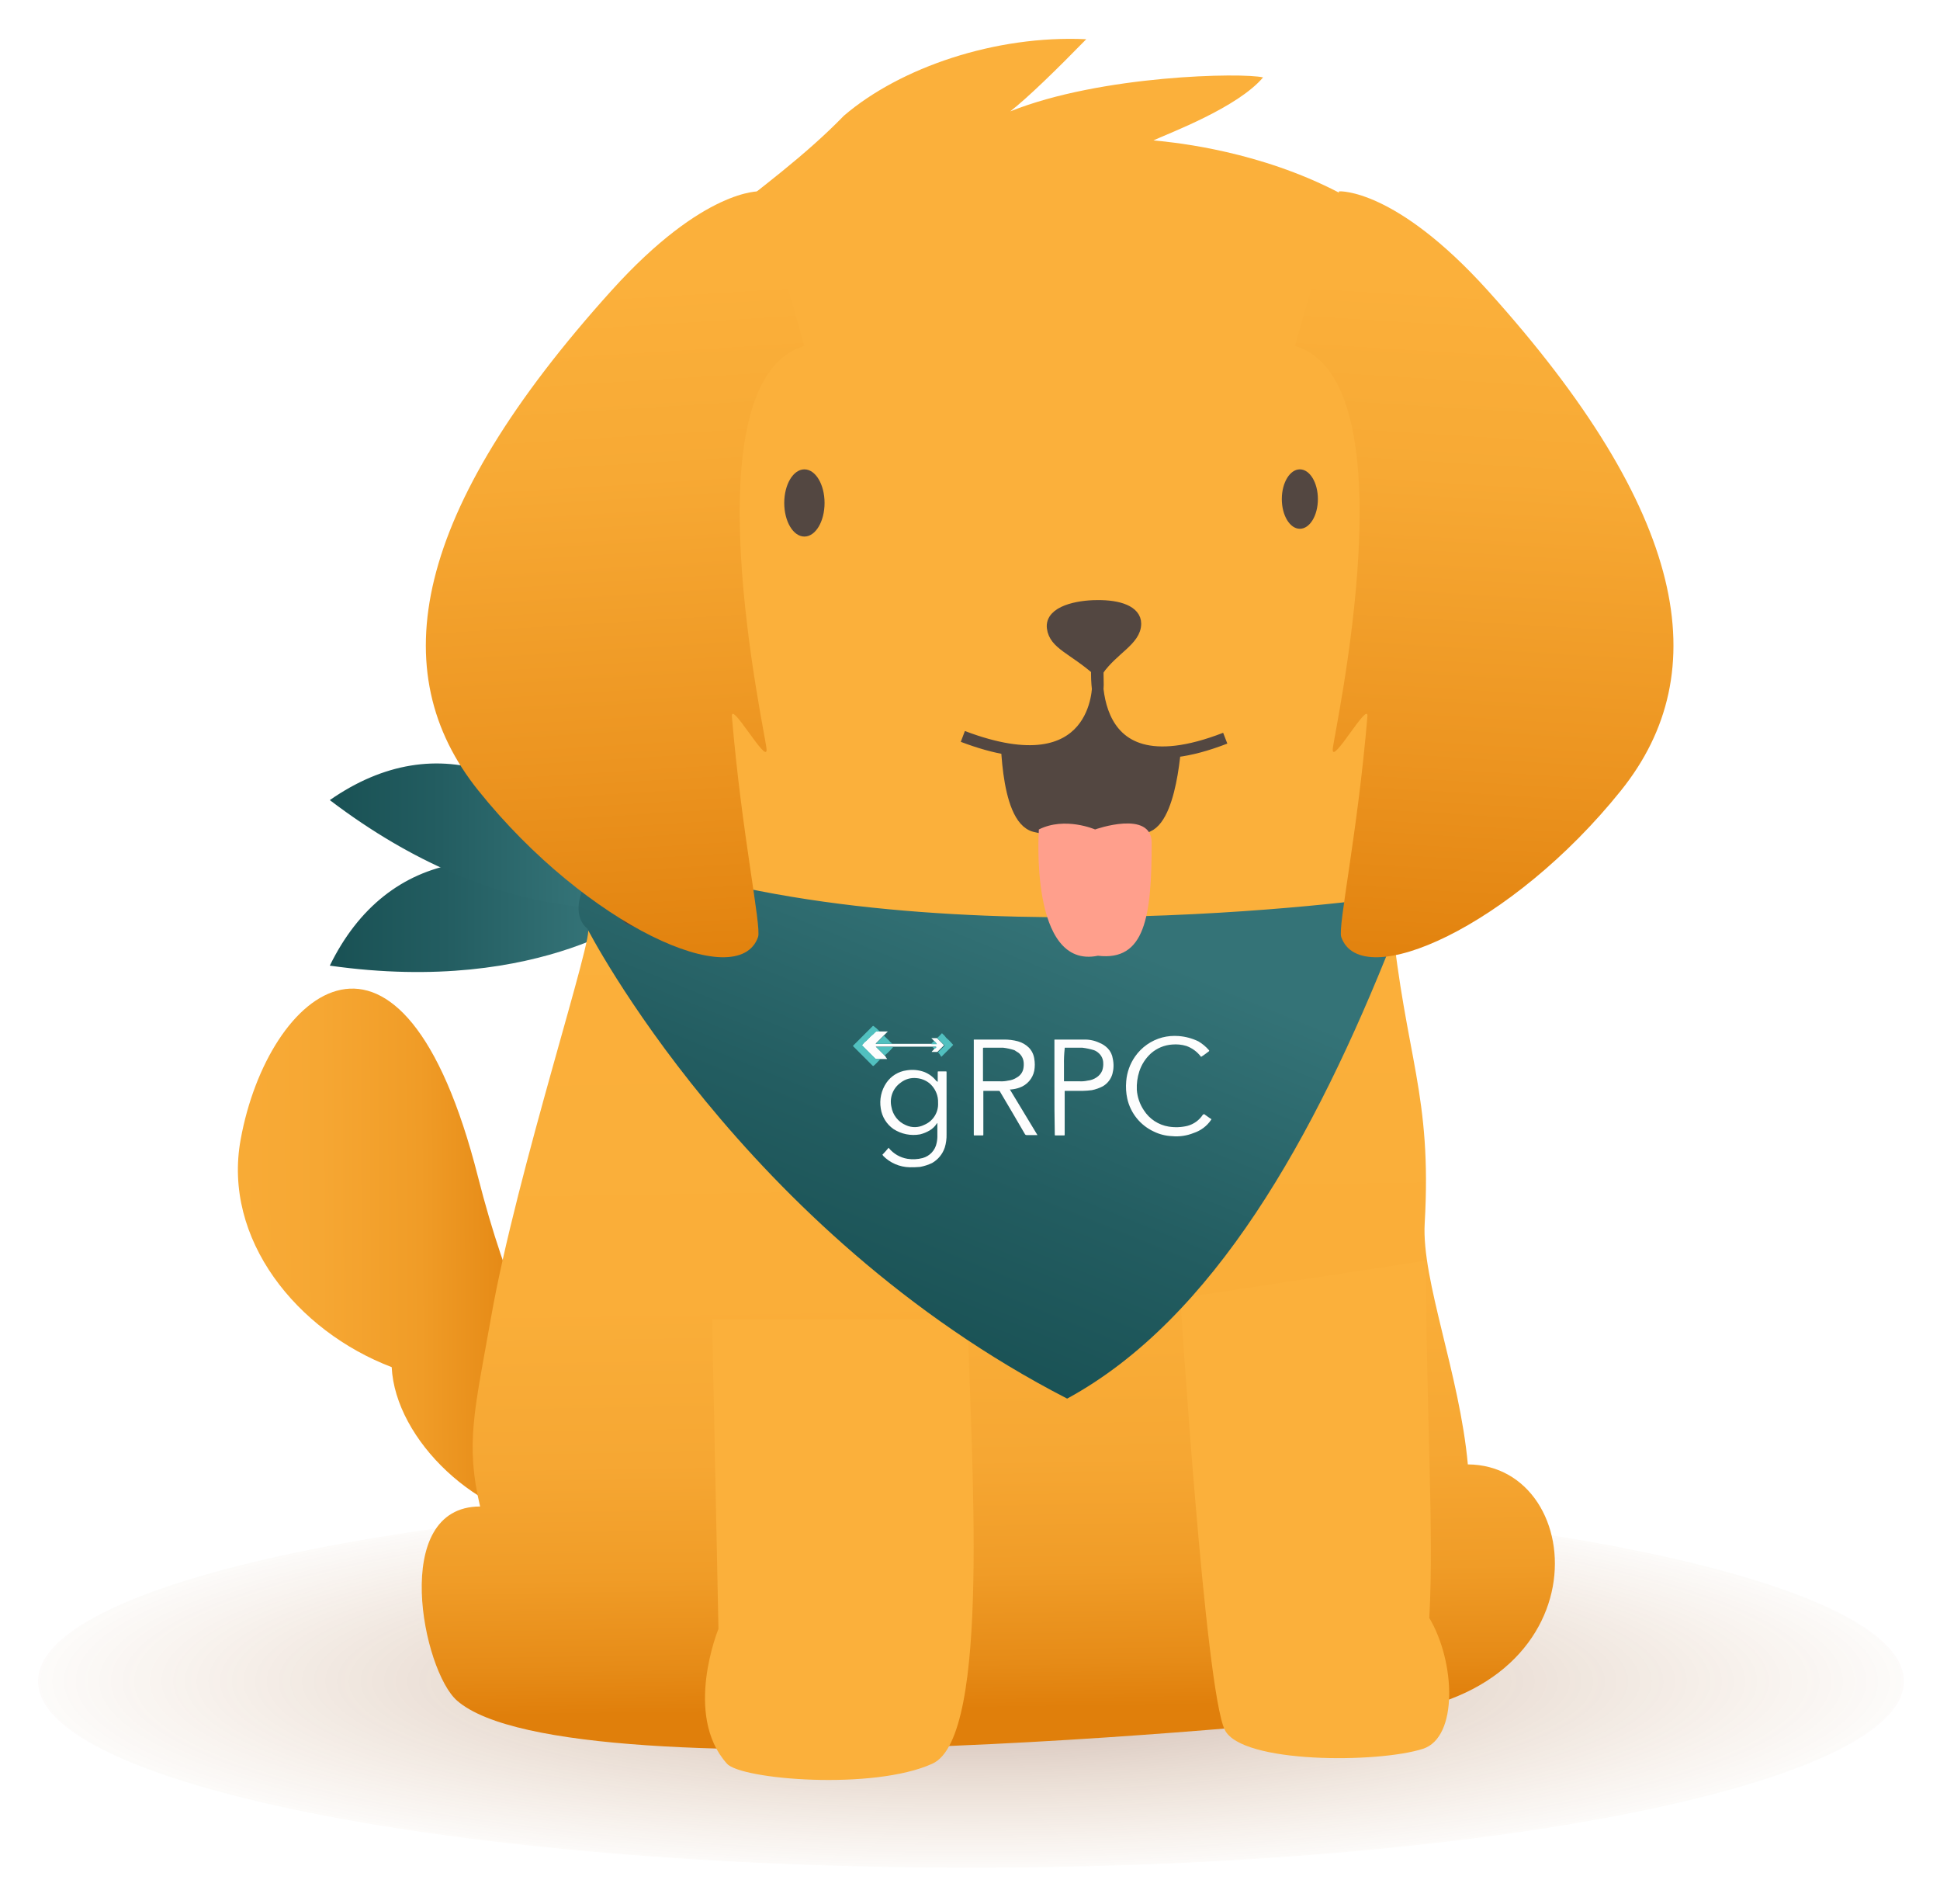
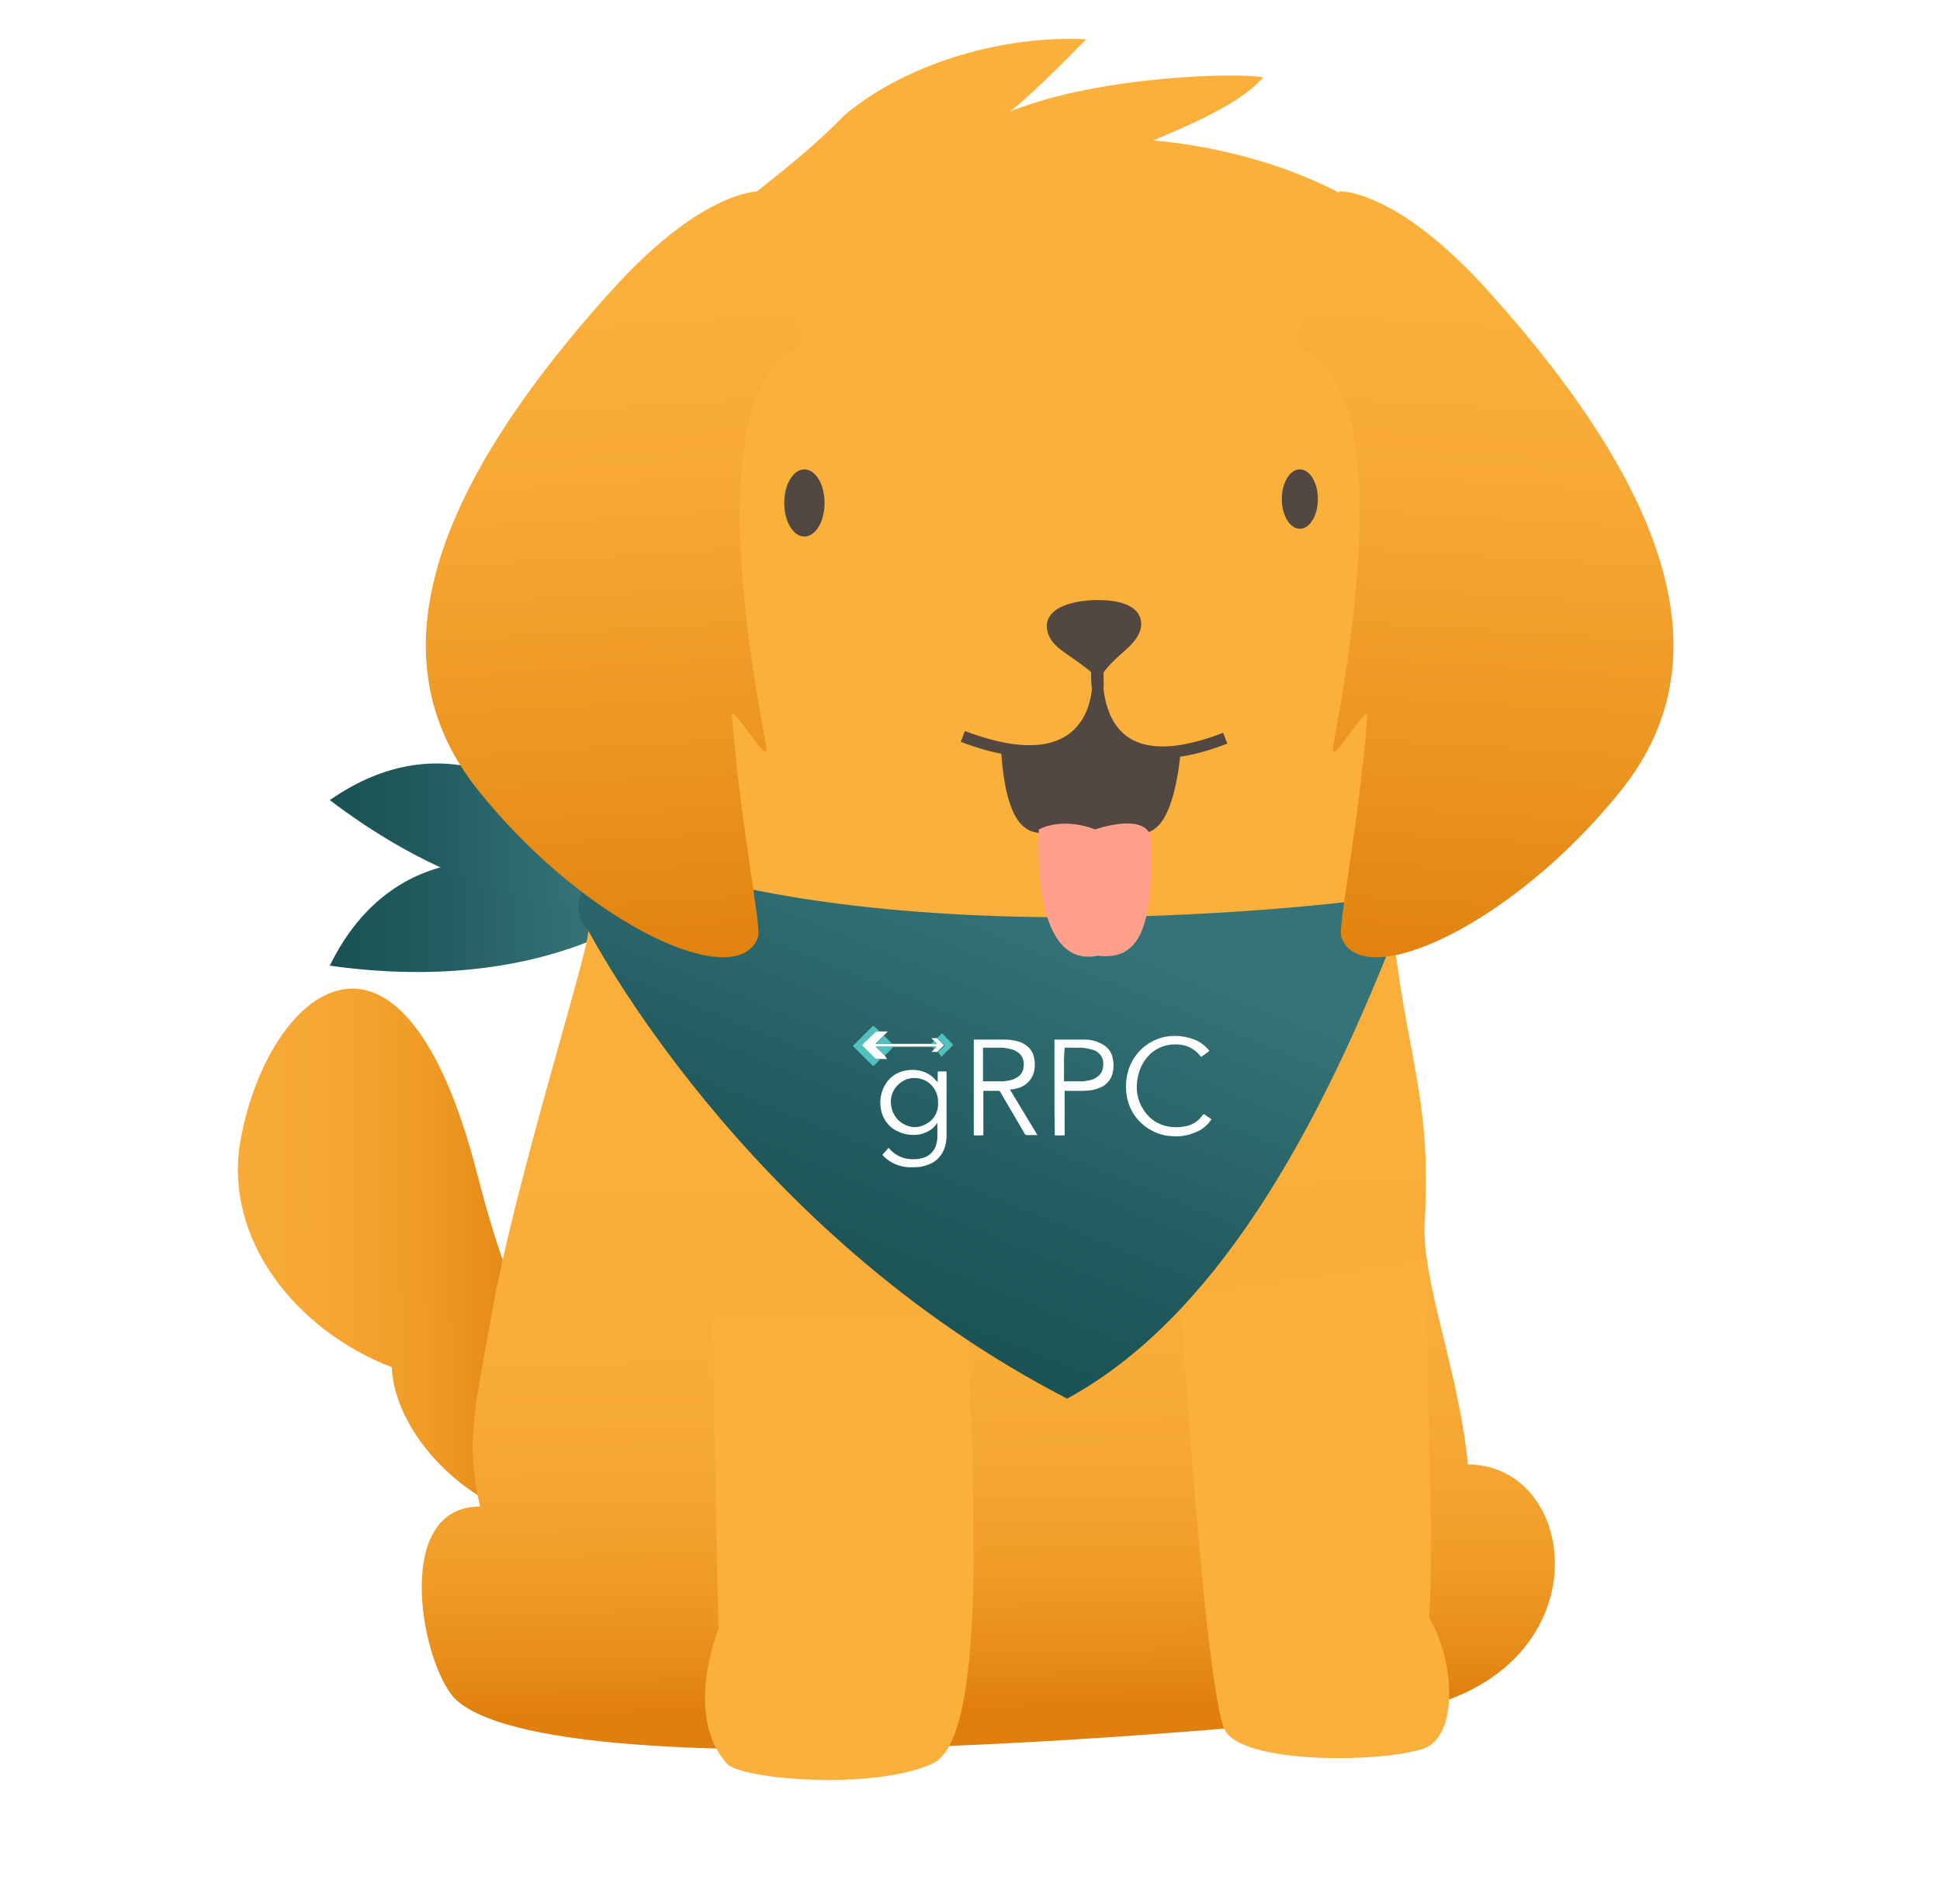
<svg xmlns="http://www.w3.org/2000/svg" xmlns:xlink="http://www.w3.org/1999/xlink" role="img" viewBox="0.33 3.83 502.84 493.34">
  <defs>
    <linearGradient id="linear-gradient" x1="85.814" x2="168.953" y1="3707.301" y2="3707.301" gradientTransform="translate(0 -3466)" gradientUnits="userSpaceOnUse">
      <stop offset="0" stop-color="#195154" />
      <stop offset=".358" stop-color="#235d61" />
      <stop offset=".813" stop-color="#347377" />
    </linearGradient>
    <linearGradient id="linear-gradient-2" x1="85.814" x2="165.653" y1="3686.405" y2="3686.405" xlink:href="#linear-gradient" />
    <linearGradient id="linear-gradient-3" x1="-888.669" x2="-613.541" y1="4129.719" y2="4176.332" gradientTransform="rotate(-9.893 -22409.739 -2461.938)" gradientUnits="userSpaceOnUse">
      <stop offset=".082" stop-color="#fbb03b" />
      <stop offset=".442" stop-color="#faae39" />
      <stop offset=".572" stop-color="#f6a733" />
      <stop offset=".665" stop-color="#f09c27" />
      <stop offset=".739" stop-color="#e68b17" />
      <stop offset=".776" stop-color="#e07f0b" />
    </linearGradient>
    <linearGradient id="linear-gradient-4" x1="252.499" x2="258.341" y1="3621.977" y2="3996.429" gradientTransform="translate(0 -3466)" gradientUnits="userSpaceOnUse">
      <stop offset=".188" stop-color="#fbb03b" />
      <stop offset=".493" stop-color="#faae39" />
      <stop offset=".603" stop-color="#f6a733" />
      <stop offset=".682" stop-color="#f09c27" />
      <stop offset=".745" stop-color="#e68b17" />
      <stop offset=".776" stop-color="#e07f0b" />
    </linearGradient>
    <linearGradient id="linear-gradient-5" x1="272.409" x2="200.67" y1="3668.001" y2="3844.228" gradientTransform="translate(0 -3466)" gradientUnits="userSpaceOnUse">
      <stop offset=".188" stop-color="#347377" />
      <stop offset=".541" stop-color="#235d61" />
      <stop offset=".82" stop-color="#195154" />
    </linearGradient>
    <linearGradient id="linear-gradient-6" x1="156.349" x2="168.587" y1="3544.097" y2="3741.566" gradientTransform="translate(0 -3466)" gradientUnits="userSpaceOnUse">
      <stop offset="0" stop-color="#fbb03b" />
      <stop offset=".252" stop-color="#f7a934" />
      <stop offset=".628" stop-color="#ec9420" />
      <stop offset=".932" stop-color="#e07f0b" />
    </linearGradient>
    <linearGradient id="linear-gradient-7" x1="-17044.662" x2="-17032.424" y1="3544.094" y2="3741.562" gradientTransform="matrix(-1 0 0 1 -16656.22 -3466)" xlink:href="#linear-gradient-6" />
-     <radialGradient id="radial-gradient" cx="-1629.679" cy="18532.1" r="204.403" gradientTransform="matrix(1.2614 0 0 .2551 2307.677 -4288.045)" gradientUnits="userSpaceOnUse">
+     <radialGradient id="radial-gradient" cx="-1629.679" cy="18532.1" r="204.403" gradientTransform="matrix(1.2614 0 0 .2551 2307.677 -4288.045)">
      <stop offset="0" stop-color="#360000" />
      <stop offset=".006" stop-color="#370100" stop-opacity=".994" />
      <stop offset=".195" stop-color="#591a00" stop-opacity=".805" />
      <stop offset=".388" stop-color="#742d00" stop-opacity=".612" />
      <stop offset=".584" stop-color="#873b00" stop-opacity=".416" />
      <stop offset=".786" stop-color="#924300" stop-opacity=".214" />
      <stop offset="1" stop-color="#964600" stop-opacity="0" />
    </radialGradient>
-     <style>.cls-6{fill:#fbb03b}.cls-7,.cls-9{fill:#534741}.cls-9{stroke:#534741;stroke-miterlimit:10;stroke-width:3px}.cls-15{fill:#51c0bf}</style>
+     <style>
+             .cls-6{fill:#fbb03b}.cls-7,.cls-9{fill:#534741}.cls-9{stroke:#534741;stroke-miterlimit:10;stroke-width:3px}.cls-15{fill:#51c0bf}
+         </style>
  </defs>
  <path fill="url(#linear-gradient)" d="M168.953 239.117s-27.59 22.824-83.139 14.941c14.85-30.34 45.465-35.198 83.139-14.94z" />
  <path fill="url(#linear-gradient-2)" d="M165.653 238.659s-35.29 6.416-79.839-27.499c27.774-19.341 56.923-8.616 79.84 27.499z" />
  <ellipse cx="252" cy="439.493" fill="url(#radial-gradient)" rx="241.808" ry="48.307" style="isolation:isolate" opacity=".33" />
  <path fill="url(#linear-gradient-3)" d="M146.129 398.795c-21.908-1.192-43.357-21.908-44.274-40.699-24.565-9.35-43.906-33.182-39.14-59.03 7.058-38.774 41.799-67.832 61.506 9.715 14.85 58.115 36.39 78.006 60.59 79.84 24.199 1.74-12.741 31.073-38.682 10.174z" />
  <path fill="url(#linear-gradient-4)" d="M353.105 448.476s-204.501 22-234.292-3.941c-8.891-7.7-17.508-50.323 5.958-50.323-3.85-16.316-1.466-24.75 2.842-49.04 6.6-37.582 27.407-100.83 25.024-100.83 6.783-5.408 9.441-6.05 6.875-15.674C119.73 79.53 178.119 75.957 219.092 33.79c14.575-12.466 39.233-20.899 62.79-19.799-7.791 7.975-15.124 15.125-19.707 18.7 23.557-9.442 60.222-10.084 65.539-8.8-6.6 7.791-24.016 14.3-28.416 16.316 7.242.733 80.756 6.691 89.097 70.397 8.525 64.806 13.475 120.08-8.341 104.497-10.542 24.932-18.241 25.207-19.066 26.124 3.666 36.757 10.541 46.015 8.616 79.655-.825 14.666 9.075 39.14 11.183 62.423 31.899.183 36.024 62.606-27.682 65.172z" />
  <path d="M251.175 345.63c.733 35.474 6.141 108.255-9.166 115.221s-49.59 4.125-53.257 0c-11.366-12.65-2.2-34.924-2.2-34.924l-1.65-80.297" class="cls-6" />
  <ellipse cx="208.827" cy="134.163" class="cls-7" rx="5.225" ry="8.708" />
  <path d="M306.265 340.222s6.416 101.746 11.55 111.92c4.4 8.709 39.69 8.617 51.33 4.86 9.167-2.934 8.434-22.55 1.65-33.916 1.284-23.191-.824-51.424-.824-92.58" class="cls-6" />
  <path fill="url(#linear-gradient-5)" d="M152.545 244.434s40.149 78.464 124.387 121.82c37.95-20.624 64.256-67.922 84.422-118.887 6.417-9.35-1.374-11.091-1.374-11.091s-125.213 17.966-201.385-12.558c-14.024 15.308-6.05 20.716-6.05 20.716z" />
  <circle cx="165.286" cy="239.026" r="3.392" class="cls-9" />
  <path fill="url(#linear-gradient-6)" d="M197.369 53.407s-14.483-.916-38.499 25.666c-51.881 57.473-59.215 98.905-34.557 129.612 28.232 35.199 67.373 52.706 72.506 37.949.916-2.659-4.217-26.674-6.783-57.107-.367-4.4 9.258 12.833 8.983 8.433-.184-3.758-20.808-95.421 9.808-104.496" />
  <path fill="url(#linear-gradient-7)" d="M347.422 53.407s14.482-.916 38.498 25.666c51.882 57.473 59.215 98.905 34.557 129.612-28.232 35.199-67.372 52.706-72.505 37.949-.917-2.659 4.216-26.674 6.783-57.107.366-4.4-9.258 12.833-8.983 8.433.183-3.758 20.807-95.421-9.808-104.496" />
  <ellipse cx="337.247" cy="133.154" class="cls-7" rx="4.675" ry="7.7" />
  <path d="M261.166 191.819s-.55 24.2 7.425 26.124 22.458 2.933 29.24 0 7.425-24.932 7.425-24.932L285 183.569z" class="cls-9" />
  <path fill="#fbb03b" stroke="#534741" stroke-miterlimit="10" stroke-width="3" d="M284.632 163.037l.275 18.15s.458 26.948-35.015 13.474m35.107-21.725s-6.325 37.399 32.907 22.183" />
  <path d="M294.623 165.42c0 4.308-5.774 6.508-9.716 12.1-6.508-5.684-11.183-6.784-11.733-11s6.6-5.683 11.458-5.683c5.775-.092 9.991 1.466 9.991 4.583z" class="cls-9" />
  <path fill="#ff9f8c" d="M269.6 218.768s-2.567 36.39 15.307 32.724c12.191 1.466 13.933-10.083 13.933-29.24 0-8.709-14.666-3.484-14.666-3.484s-7.792-3.392-14.575 0z" />
  <path fill="#fdfdfd" d="M262.083 286.14l7.15 11.825h-2.842a.476.476 0 0 1-.366-.183c-2.2-3.758-4.309-7.425-6.509-11.091-.091-.184-.183-.184-.366-.184h-3.85c-.092 0-.092 0-.092.092v11.183c0 .275 0 .275-.275.275h-2.016c-.184 0-.184 0-.184-.184v-24.382c0-.275-.091-.275.275-.275h7.425a13.195 13.195 0 0 1 3.758.458 6.442 6.442 0 0 1 2.842 1.65 5.172 5.172 0 0 1 1.375 2.842 8.898 8.898 0 0 1 0 3.116 5.872 5.872 0 0 1-3.85 4.4 8.694 8.694 0 0 1-2.108.459zm-6.966-6.416v4.217c0 .091 0 .091.091.091h4.4a7.52 7.52 0 0 0 2.017-.183 4.933 4.933 0 0 0 2.291-.825 3.345 3.345 0 0 0 1.65-2.2 5.71 5.71 0 0 0 .092-1.741 3.556 3.556 0 0 0-1.375-2.475c-.275-.184-.642-.367-1.008-.642a15.163 15.163 0 0 0-2.934-.642H255.3c-.092 0-.183 0-.183.184v4.216zm-11.733 4.492v-2.567c0-.183 0-.183.183-.183h1.925c.183 0 .183 0 .183.183v16.133a10.812 10.812 0 0 1-.458 3.391 7.257 7.257 0 0 1-3.3 4.034 12.395 12.395 0 0 1-3.116 1.008 25.757 25.757 0 0 1-2.659.092 9.942 9.942 0 0 1-6.966-3.025v-.092c-.183-.183-.183-.092 0-.275.458-.458 1.008-1.1 1.466-1.65a.09.09 0 0 1 .092.092 7.898 7.898 0 0 0 4.767 2.75 9.548 9.548 0 0 0 3.941-.184 5.04 5.04 0 0 0 3.667-3.941 8.207 8.207 0 0 0 .183-2.108v-3.025c-.092 0-.092.091-.183.183a5.555 5.555 0 0 1-1.834 1.742 9.388 9.388 0 0 1-2.474 1.008 9.54 9.54 0 0 1-6.875-1.375 7.87 7.87 0 0 1-3.3-5.317 9.123 9.123 0 0 1 1.466-6.691 7.57 7.57 0 0 1 5.225-3.208 9.017 9.017 0 0 1 4.675.458 7.399 7.399 0 0 1 3.025 2.292.623.623 0 0 1 .367.275zm.091 5.408a6.492 6.492 0 0 0-.091-1.375 6.372 6.372 0 0 0-2.2-3.758 6.12 6.12 0 0 0-3.3-1.284 5.635 5.635 0 0 0-4.125 1.192 6.018 6.018 0 0 0-2.383 6.233 6.268 6.268 0 0 0 3.758 4.767 5.435 5.435 0 0 0 4.766-.092 5.811 5.811 0 0 0 3.575-5.683zm68.839 2.841c.734.459 1.375 1.009 2.017 1.375a.32.32 0 0 1-.092.184 8.704 8.704 0 0 1-4.491 3.391 11.95 11.95 0 0 1-5.683.825 11.756 11.756 0 0 1-4.675-1.191 12.373 12.373 0 0 1-6.875-8.525 14.84 14.84 0 0 1-.275-4.492 12.964 12.964 0 0 1 2.292-6.416 12.554 12.554 0 0 1 7.058-4.95 12.94 12.94 0 0 1 4.216-.366 14.234 14.234 0 0 1 5.134 1.375 11.1 11.1 0 0 1 2.75 2.291c.091.092.091.092 0 .275-.642.458-1.284 1.008-1.925 1.375-.092.092-.092.092-.184 0a8.226 8.226 0 0 0-3.758-2.75 9.816 9.816 0 0 0-3.667-.366 9.268 9.268 0 0 0-5.5 2.291 10.895 10.895 0 0 0-3.024 4.675 13.642 13.642 0 0 0-.642 4.767 10.875 10.875 0 0 0 1.833 5.316 9.397 9.397 0 0 0 6.417 4.216 12.407 12.407 0 0 0 4.858-.183 6.883 6.883 0 0 0 4.033-2.933c.092.091.183 0 .183-.184zm-38.681-6.875v-12.099c0-.275-.092-.275.275-.275h7.333a8.852 8.852 0 0 1 4.033.825 6.179 6.179 0 0 1 2.2 1.467 4.839 4.839 0 0 1 1.283 2.658 8.198 8.198 0 0 1-.092 3.941 5.432 5.432 0 0 1-2.475 3.209 10.511 10.511 0 0 1-2.841 1.008 22.567 22.567 0 0 1-2.383.183h-4.584c-.091 0-.091 0-.091.092v11.183c0 .275 0 .275-.275.275h-2.109c-.183 0-.183 0-.183-.183v-.184c-.091-4.216-.091-8.25-.091-12.1zm2.474-5.866v4.217c0 .091 0 .091.092.091h4.033a7.52 7.52 0 0 0 2.017-.183 4.933 4.933 0 0 0 2.292-.825 3.862 3.862 0 0 0 1.466-1.742 5.118 5.118 0 0 0 .275-2.016 3.462 3.462 0 0 0-1.1-2.475 3.845 3.845 0 0 0-1.283-.825 17.808 17.808 0 0 0-3.025-.642h-4.492c-.091 0-.091 0-.091.092v.183a31.055 31.055 0 0 0-.184 4.125zm-44.547-5.408h11.549a2.97 2.97 0 0 0-.734-.825l-.641-.642h1.375c.091 0 .183 0 .183.092l1.65 1.65c.092.092.092.092 0 .183l-.733.734-.917.916h-1.467c0-.091.092-.091.092-.183a2.615 2.615 0 0 0 .642-.733l.458-.459h-15.674c0 .092 0 .092.091.092l2.017 2.017.091.091a1.644 1.644 0 0 1 .459.642 1.265 1.265 0 0 1 .275.367h-2.842a.476.476 0 0 1-.366-.184l-2.384-2.383-.916-.917c-.092-.091-.092-.091 0-.183.183-.183.366-.458.641-.733a1.265 1.265 0 0 1 .367-.275l1.008-1.009.275-.275c.367-.275.734-.733 1.1-1.008a.476.476 0 0 1 .367-.183h2.933l-1.1 1.1a.09.09 0 0 0-.091.091l-1.925 1.925s-.092.092 0 .092h4.033z" />
  <path d="M228.35 271.108c-.182.091-.366 0-.732 0a.476.476 0 0 0-.367.183 5.755 5.755 0 0 1-1.1 1.008l-.275.275-1.008 1.009a1.265 1.265 0 0 1-.367.275c-.183.183-.367.458-.642.733-.091.092-.091.092 0 .183l.917.917 2.383 2.383a.476.476 0 0 0 .367.184h1.008c-.641.641-1.1 1.191-1.741 1.741-.092.092-.092.092-.275 0l-2.75-2.75-2.2-2.2-.092-.091c-.092-.092-.092-.092 0-.184l.092-.091 4.033-4.033.917-.917c.091-.092.091-.092.275 0a11.862 11.862 0 0 1 1.558 1.375zm15.125 5.408l.917-.917.733-.733c.092-.092.092-.092 0-.183l-1.65-1.65c-.091-.092-.091-.092-.183-.092h-.183a19.44 19.44 0 0 0 1.375-1.375.09.09 0 0 1 .091.092 5.755 5.755 0 0 1 1.009 1.1 14.023 14.023 0 0 1 1.65 1.65c.183.183.183.183 0 .366l-2.109 2.109-.641.641c-.184.184-.184.184-.275 0a4.788 4.788 0 0 0-.734-1.008z" class="cls-15" />
  <path d="M229.634 277.34a.09.09 0 0 1-.092-.09l-2.016-2.017-.092-.092c0-.092.092 0 .092 0h4.308a16.626 16.626 0 0 1-2.2 2.2zm1.926-3.024h-4.126v-.092l1.925-1.925a.09.09 0 0 0 .092-.091c.641.641 1.191 1.1 1.741 1.741a.716.716 0 0 1 .367.367zm10.907-.733a5.93 5.93 0 0 1 .733.825h-1.466c.091-.367.458-.55.733-.825zm-.458 1.558h1.1a1.105 1.105 0 0 1-.459.458c-.183 0-.366-.275-.641-.458z" class="cls-15" />
</svg>
